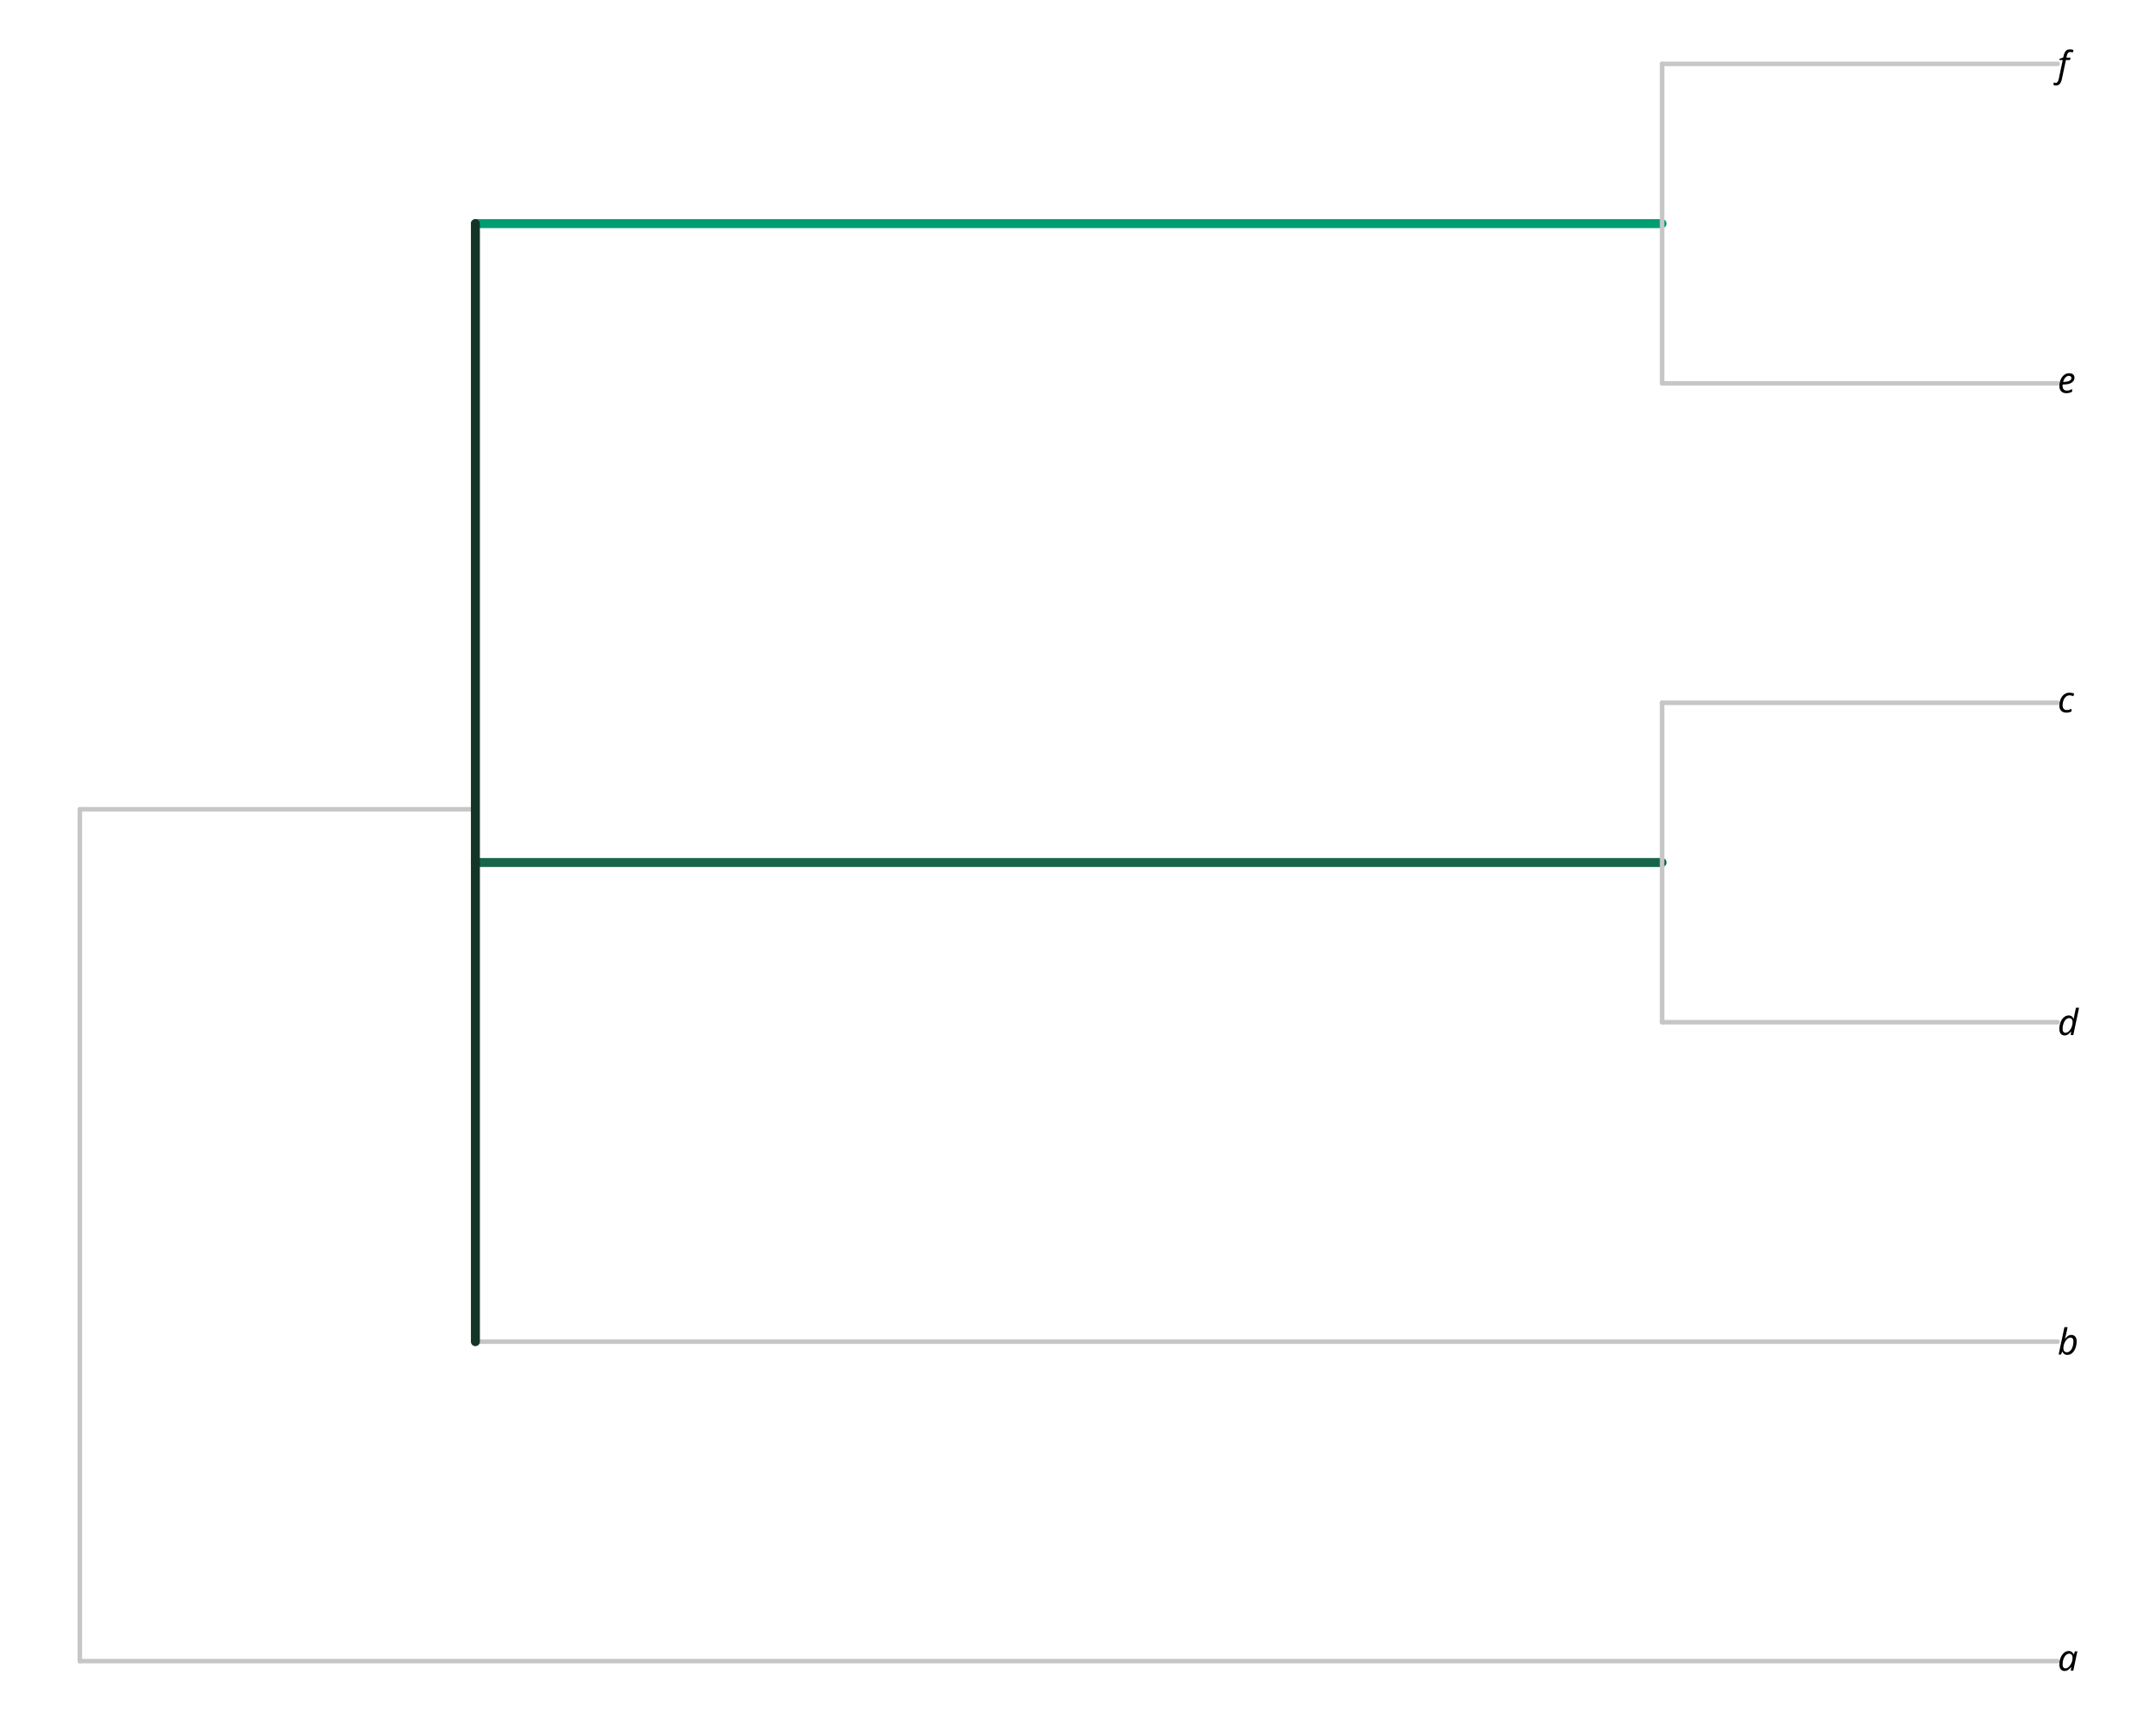
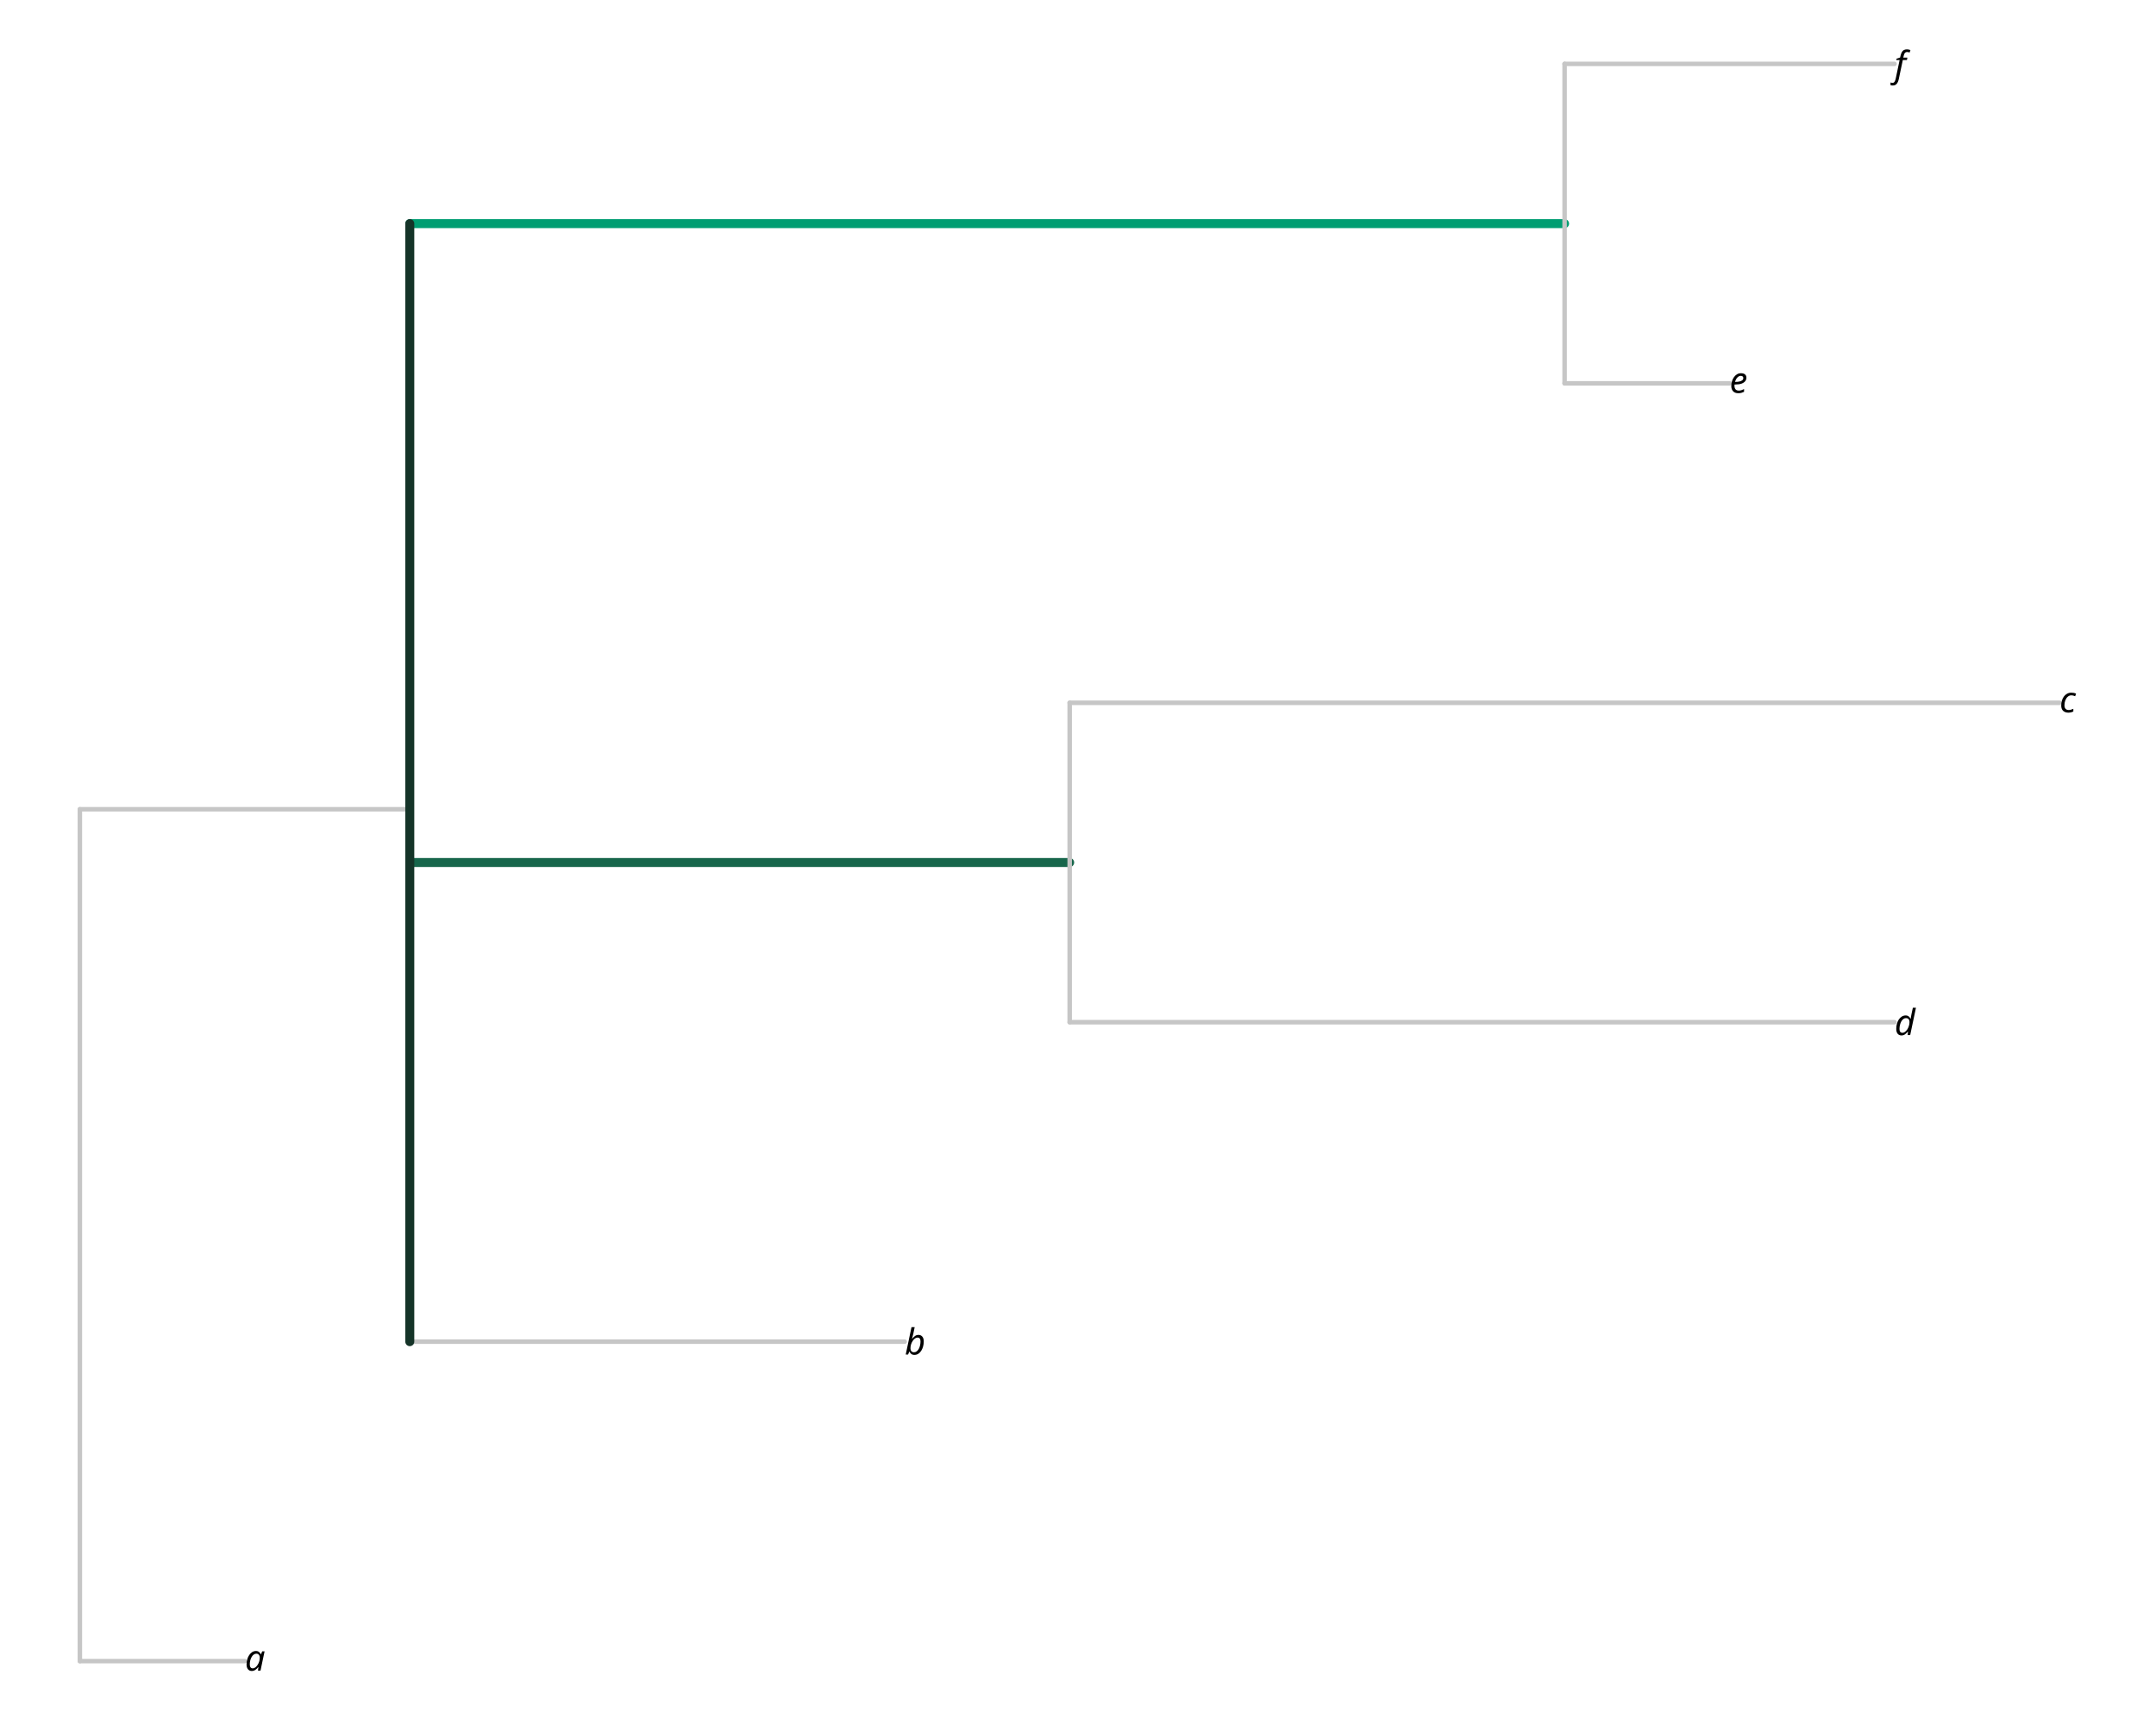
<svg xmlns="http://www.w3.org/2000/svg" class="svglite" data-engine-version="2.0" width="720.00pt" height="576.00pt" viewBox="0 0 720.00 576.00">
  <defs>
    <style type="text/css">
    .svglite line, .svglite polyline, .svglite polygon, .svglite path, .svglite rect, .svglite circle {
      fill: none;
      stroke: #000000;
      stroke-linecap: round;
      stroke-linejoin: round;
      stroke-miterlimit: 10.00;
    }
  </style>
  </defs>
  <rect width="100%" height="100%" style="stroke: none; fill: #FFFFFF;" />
  <defs>
    <clipPath id="cpMC4wMHw3MjAuMDB8MC4wMHw1NzYuMDA=">
      <rect x="0.00" y="0.00" width="720.00" height="576.00" />
    </clipPath>
  </defs>
  <g clip-path="url(#cpMC4wMHw3MjAuMDB8MC4wMHw1NzYuMDA=)">
-     <line x1="26.67" y1="554.67" x2="687.15" y2="554.67" style="stroke-width: 1.50; stroke: #C6C6C6;" />
-     <line x1="26.67" y1="270.22" x2="158.76" y2="270.22" style="stroke-width: 1.50; stroke: #C6C6C6;" />
-     <line x1="158.76" y1="448.00" x2="687.15" y2="448.00" style="stroke-width: 1.50; stroke: #C6C6C6;" />
-     <line x1="158.76" y1="288.00" x2="555.06" y2="288.00" style="stroke-width: 3.00; stroke: #17664B;" />
-     <line x1="555.06" y1="341.33" x2="687.15" y2="341.33" style="stroke-width: 1.50; stroke: #C6C6C6;" />
-     <line x1="555.06" y1="234.67" x2="687.15" y2="234.67" style="stroke-width: 1.50; stroke: #C6C6C6;" />
-     <line x1="158.76" y1="74.67" x2="555.06" y2="74.67" style="stroke-width: 3.00; stroke: #009E72;" />
-     <line x1="555.06" y1="128.00" x2="687.15" y2="128.00" style="stroke-width: 1.50; stroke: #C6C6C6;" />
-     <line x1="555.06" y1="21.33" x2="687.15" y2="21.33" style="stroke-width: 1.50; stroke: #C6C6C6;" />
+     <line x1="26.67" y1="554.67" x2="81.76" y2="554.67" style="stroke-width: 1.50; stroke: #C6C6C6;" />
+     <line x1="26.67" y1="270.22" x2="136.85" y2="270.22" style="stroke-width: 1.50; stroke: #C6C6C6;" />
+     <line x1="136.85" y1="448.00" x2="302.13" y2="448.00" style="stroke-width: 1.50; stroke: #C6C6C6;" />
+     <line x1="136.85" y1="288.00" x2="357.22" y2="288.00" style="stroke-width: 3.00; stroke: #17664B;" />
+     <line x1="357.22" y1="341.33" x2="632.68" y2="341.33" style="stroke-width: 1.50; stroke: #C6C6C6;" />
+     <line x1="357.22" y1="234.67" x2="687.77" y2="234.67" style="stroke-width: 1.50; stroke: #C6C6C6;" />
+     <line x1="136.85" y1="74.67" x2="522.50" y2="74.67" style="stroke-width: 3.00; stroke: #009E72;" />
+     <line x1="522.50" y1="128.00" x2="577.59" y2="128.00" style="stroke-width: 1.50; stroke: #C6C6C6;" />
+     <line x1="522.50" y1="21.33" x2="632.68" y2="21.33" style="stroke-width: 1.50; stroke: #C6C6C6;" />
    <line x1="26.67" y1="554.67" x2="26.67" y2="270.22" style="stroke-width: 1.50; stroke: #C6C6C6;" />
-     <line x1="158.76" y1="448.00" x2="158.76" y2="74.67" style="stroke-width: 3.00; stroke: #153428;" />
-     <line x1="555.06" y1="341.33" x2="555.06" y2="234.67" style="stroke-width: 1.50; stroke: #C6C6C6;" />
-     <line x1="555.06" y1="128.00" x2="555.06" y2="21.33" style="stroke-width: 1.50; stroke: #C6C6C6;" />
-     <text x="687.15" y="557.84" style="font-size: 12.00px; font-style: italic; font-family: sans;" textLength="6.67px" lengthAdjust="spacingAndGlyphs">a</text>
-     <text x="687.15" y="452.29" style="font-size: 12.00px; font-style: italic; font-family: sans;" textLength="6.67px" lengthAdjust="spacingAndGlyphs">b</text>
-     <text x="687.15" y="345.62" style="font-size: 12.00px; font-style: italic; font-family: sans;" textLength="6.67px" lengthAdjust="spacingAndGlyphs">d</text>
-     <text x="687.15" y="237.84" style="font-size: 12.00px; font-style: italic; font-family: sans;" textLength="6.00px" lengthAdjust="spacingAndGlyphs">c</text>
-     <text x="687.15" y="131.17" style="font-size: 12.00px; font-style: italic; font-family: sans;" textLength="6.67px" lengthAdjust="spacingAndGlyphs">e</text>
-     <text x="687.15" y="25.67" style="font-size: 12.00px; font-style: italic; font-family: sans;" textLength="3.33px" lengthAdjust="spacingAndGlyphs">f</text>
+     <line x1="136.85" y1="448.00" x2="136.85" y2="74.67" style="stroke-width: 3.00; stroke: #153428;" />
+     <line x1="357.22" y1="341.33" x2="357.22" y2="234.67" style="stroke-width: 1.50; stroke: #C6C6C6;" />
+     <line x1="522.50" y1="128.00" x2="522.50" y2="21.33" style="stroke-width: 1.50; stroke: #C6C6C6;" />
+     <text x="81.76" y="557.84" style="font-size: 12.00px; font-style: italic; font-family: sans;" textLength="6.67px" lengthAdjust="spacingAndGlyphs">a</text>
+     <text x="302.13" y="452.29" style="font-size: 12.00px; font-style: italic; font-family: sans;" textLength="6.67px" lengthAdjust="spacingAndGlyphs">b</text>
+     <text x="632.68" y="345.62" style="font-size: 12.00px; font-style: italic; font-family: sans;" textLength="6.67px" lengthAdjust="spacingAndGlyphs">d</text>
+     <text x="687.77" y="237.84" style="font-size: 12.00px; font-style: italic; font-family: sans;" textLength="6.00px" lengthAdjust="spacingAndGlyphs">c</text>
+     <text x="577.59" y="131.17" style="font-size: 12.00px; font-style: italic; font-family: sans;" textLength="6.67px" lengthAdjust="spacingAndGlyphs">e</text>
+     <text x="632.68" y="25.67" style="font-size: 12.00px; font-style: italic; font-family: sans;" textLength="3.33px" lengthAdjust="spacingAndGlyphs">f</text>
  </g>
</svg>
